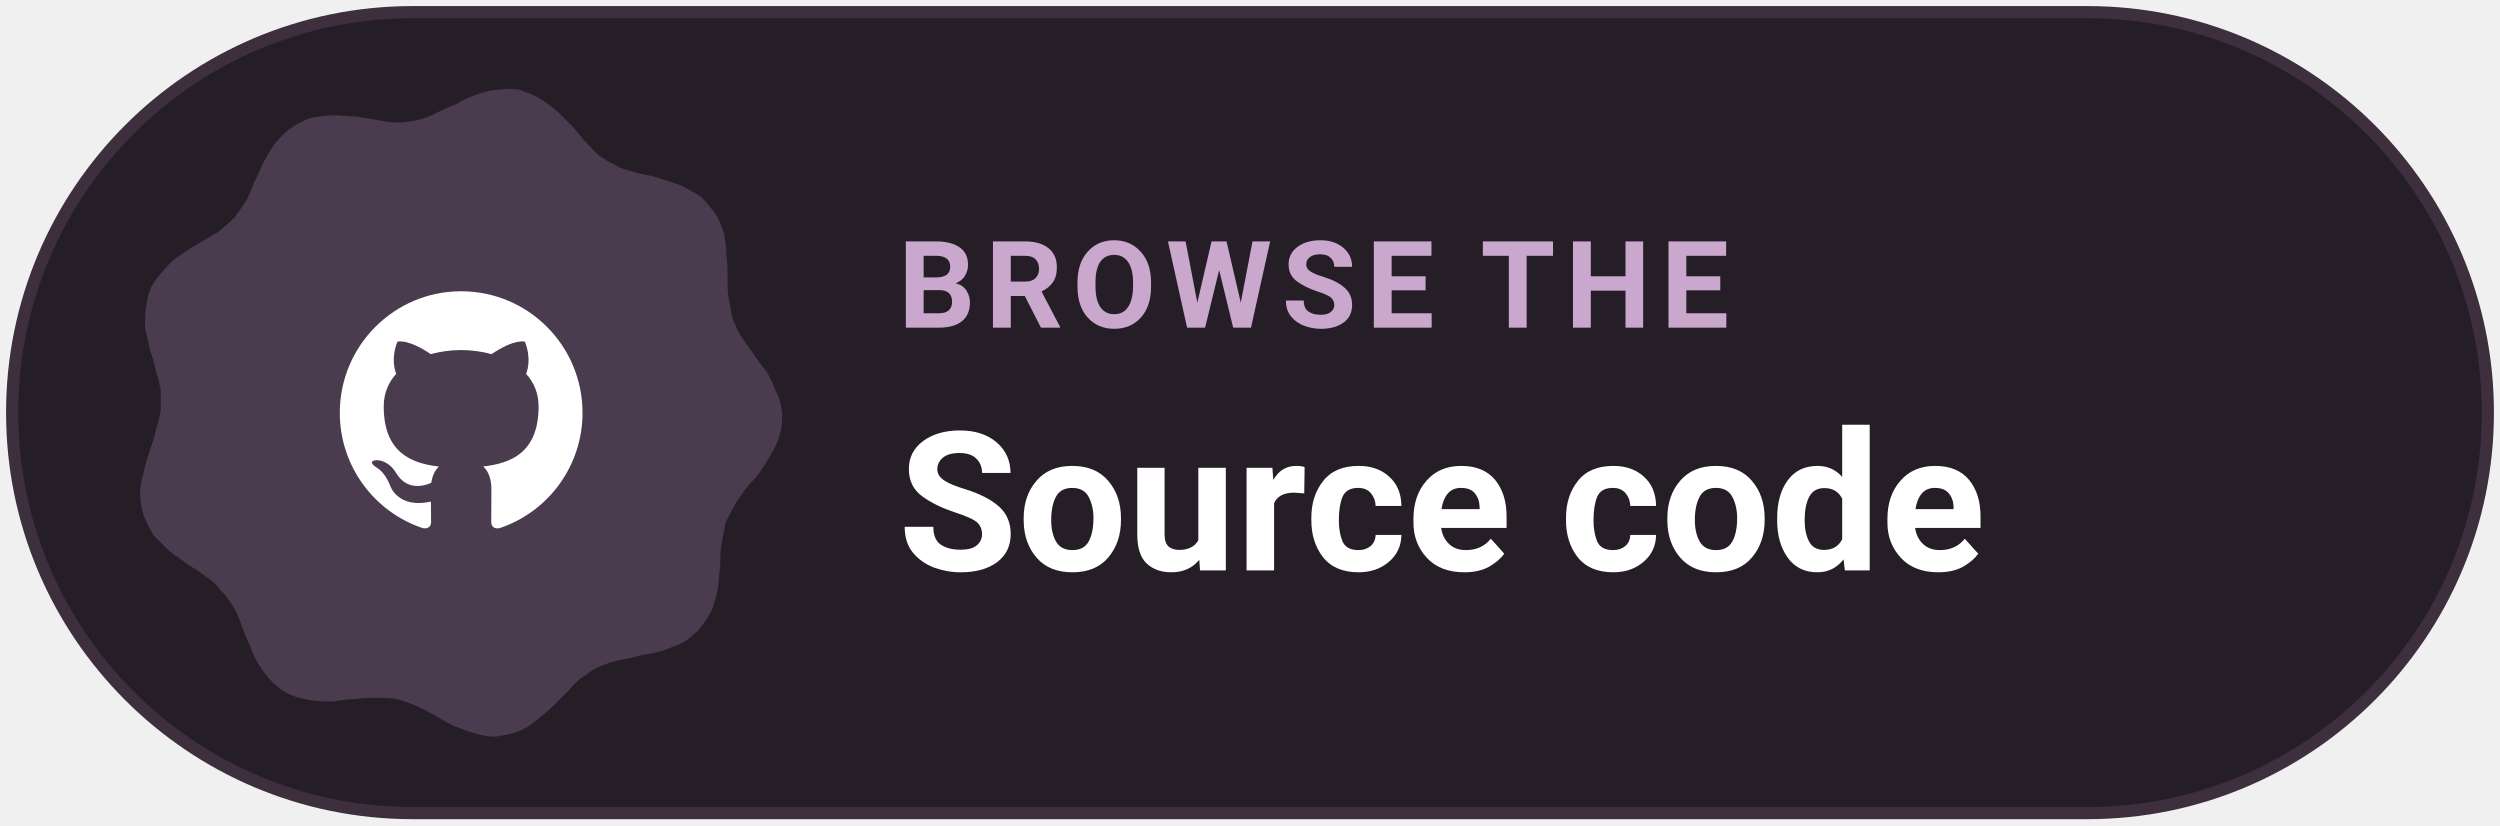
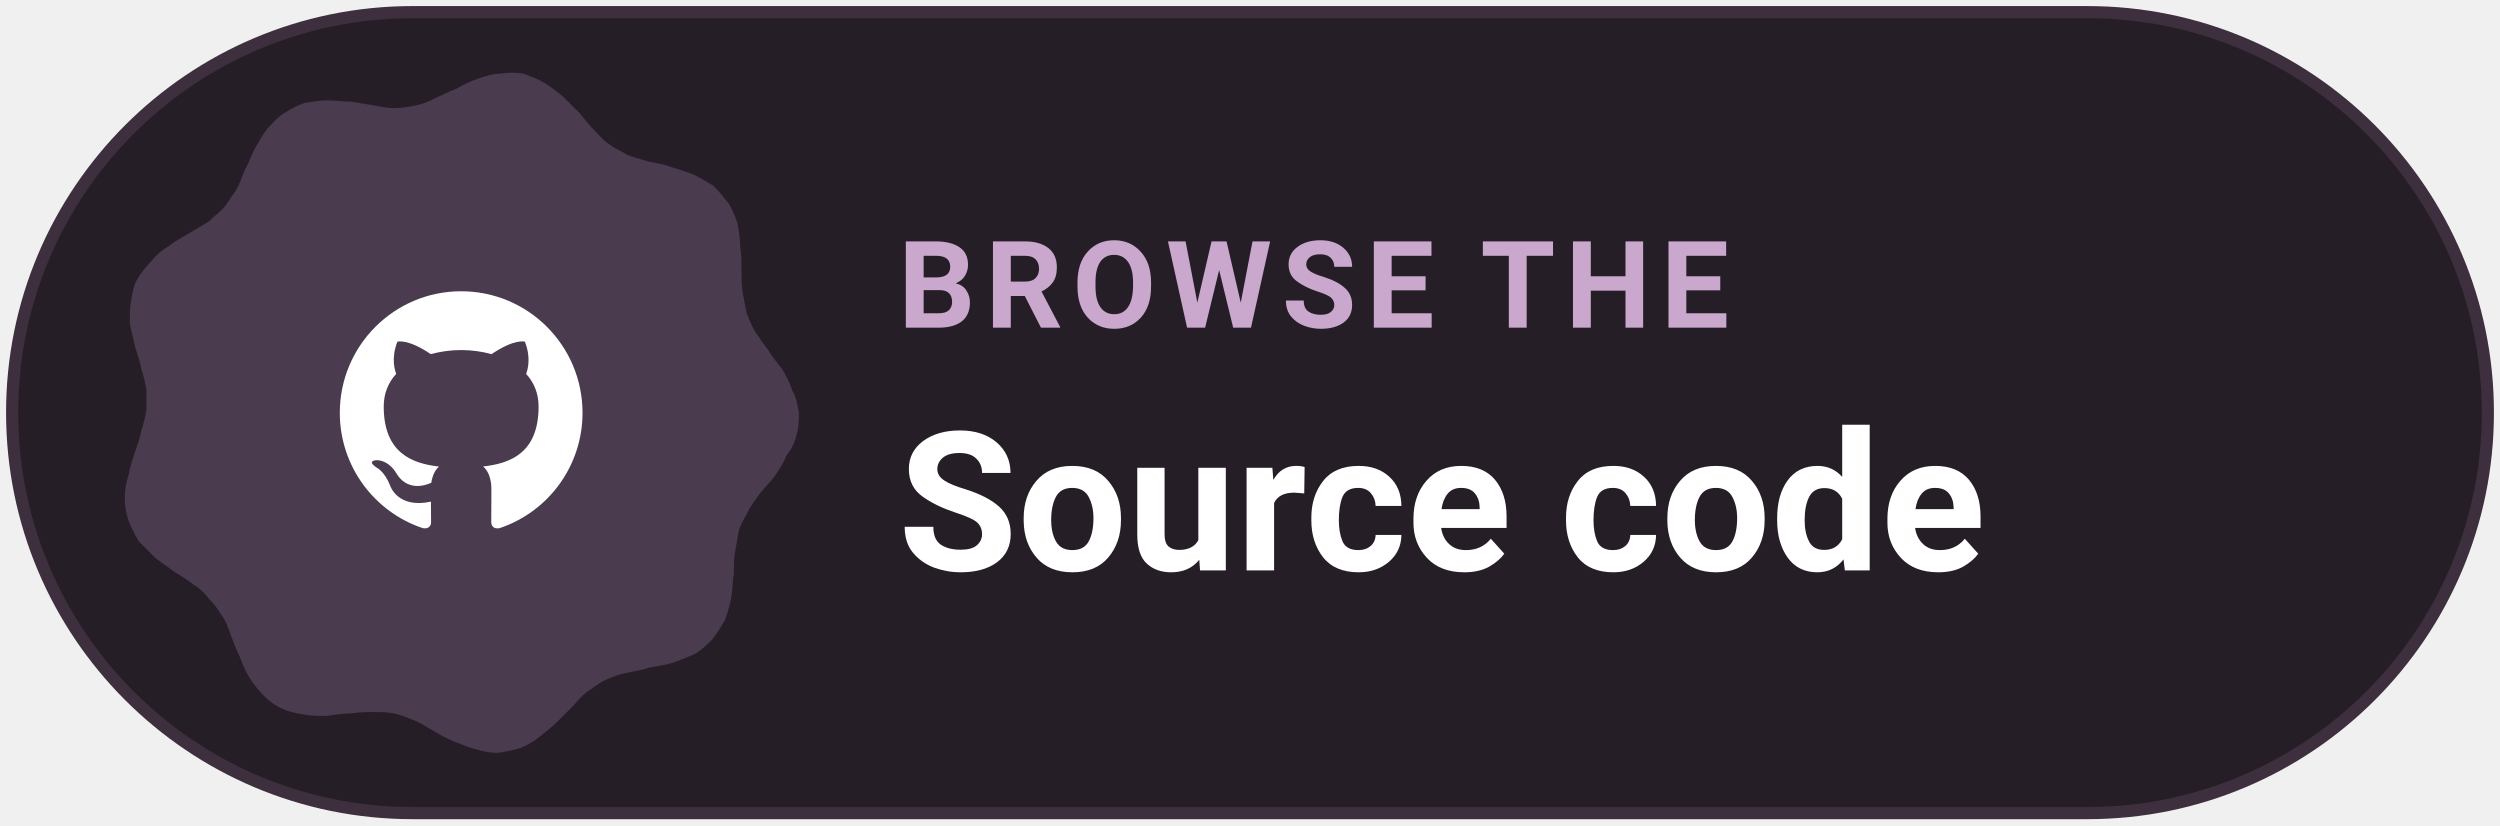
<svg xmlns="http://www.w3.org/2000/svg" width="206" height="68" viewBox="0 0 206 68">
+   <defs>
+     <style>
+         @keyframes m3e-spin { from { transform: rotate(0deg); } to { transform: rotate(360deg); } }
+         .m3e-flower-spin { animation: m3e-spin 10s linear infinite; transform-origin: 0px 0px; }
+       </style>
+   </defs>
  <path d="M34,1H172A33,33 0 0 1 205,34V34A33,33 0 0 1 172,67H34A33,33 0 0 1 1,34V34A33,33 0 0 1 34,1Z" fill="#261e27" stroke="#3d2f3e" stroke-width="1" />
  <g transform="translate(38, 34)">
-     <g>
-       <animateTransform attributeName="transform" type="scale" values="1.0;1.06;1.0" keyTimes="0;0.5;1" dur="3.5s" repeatCount="indefinite" />
-       <path d="M63.1,39.1C62.7,39.6 62.3,40.0 61.9,40.5C61.6,41.0 61.2,41.4 61.0,41.9C60.7,42.4 60.5,42.8 60.3,43.3C60.2,43.9 60.1,44.4 60.0,45.0C59.9,45.5 59.9,46.1 59.9,46.7C59.8,47.3 59.8,48.0 59.7,48.6C59.6,49.2 59.4,49.8 59.2,50.4C58.9,50.9 58.6,51.4 58.2,51.9C57.8,52.3 57.4,52.7 56.9,53.0C56.3,53.3 55.7,53.5 55.2,53.7C54.6,53.9 53.9,54.0 53.3,54.1C52.7,54.3 52.1,54.4 51.6,54.5C51.0,54.6 50.5,54.8 50.0,55.0C49.5,55.2 49.1,55.5 48.7,55.8C48.2,56.1 47.8,56.5 47.4,57.0C47.0,57.4 46.6,57.8 46.1,58.3C45.7,58.7 45.2,59.1 44.7,59.5C44.2,59.9 43.7,60.2 43.2,60.4C42.6,60.6 42.0,60.7 41.4,60.8C40.8,60.8 40.2,60.7 39.6,60.5C39.1,60.4 38.5,60.1 37.9,59.9C37.3,59.6 36.8,59.3 36.3,59.0C35.7,58.7 35.2,58.4 34.7,58.2C34.2,58.0 33.7,57.8 33.2,57.7C32.7,57.6 32.1,57.6 31.6,57.6C31.0,57.6 30.5,57.6 29.9,57.7C29.3,57.7 28.6,57.8 28.0,57.9C27.4,57.9 26.8,57.9 26.2,57.8C25.6,57.7 25.0,57.6 24.4,57.3C23.9,57.1 23.4,56.7 23.0,56.3C22.6,55.9 22.2,55.4 21.9,54.9C21.5,54.3 21.3,53.7 21.1,53.2C20.8,52.6 20.6,52.0 20.4,51.5C20.2,50.9 20.0,50.4 19.7,50.0C19.4,49.5 19.1,49.1 18.7,48.7C18.4,48.3 18.0,47.9 17.5,47.6C17.0,47.2 16.5,46.9 16.0,46.6C15.5,46.2 15.0,45.9 14.5,45.5C14.1,45.1 13.6,44.6 13.2,44.2C12.9,43.7 12.6,43.1 12.4,42.6C12.2,42.0 12.1,41.4 12.1,40.8C12.1,40.2 12.2,39.6 12.4,39.0C12.5,38.4 12.7,37.8 12.9,37.2C13.1,36.6 13.3,36.1 13.4,35.5C13.6,35.0 13.7,34.4 13.8,33.9C13.8,33.4 13.8,32.9 13.8,32.3C13.7,31.8 13.6,31.2 13.4,30.7C13.3,30.1 13.1,29.5 12.9,28.9C12.8,28.3 12.6,27.7 12.5,27.1C12.5,26.5 12.5,25.8 12.6,25.3C12.7,24.7 12.8,24.1 13.1,23.6C13.4,23.1 13.8,22.6 14.2,22.2C14.6,21.7 15.1,21.3 15.6,21.0C16.1,20.6 16.7,20.3 17.2,20.0C17.7,19.7 18.2,19.4 18.7,19.1C19.1,18.7 19.5,18.4 19.9,18.0C20.2,17.6 20.5,17.1 20.8,16.7C21.1,16.2 21.3,15.6 21.5,15.1C21.8,14.6 22.0,14.0 22.3,13.4C22.6,12.9 22.9,12.3 23.3,11.8C23.7,11.4 24.1,10.9 24.6,10.6C25.1,10.3 25.6,10.0 26.2,9.8C26.8,9.7 27.4,9.6 28.0,9.6C28.6,9.6 29.3,9.7 29.9,9.7C30.5,9.8 31.1,9.9 31.7,10.0C32.2,10.1 32.8,10.2 33.3,10.2C33.9,10.2 34.4,10.1 34.9,10.0C35.4,9.9 36.0,9.7 36.5,9.4C37.0,9.2 37.5,8.9 38.1,8.7C38.6,8.4 39.2,8.1 39.8,7.9C40.4,7.7 41.0,7.5 41.6,7.5C42.2,7.4 42.8,7.4 43.4,7.5C43.9,7.7 44.5,7.9 45.0,8.2C45.5,8.5 46.0,8.9 46.5,9.3C46.9,9.7 47.4,10.2 47.8,10.6C48.2,11.1 48.6,11.6 49.0,12.0C49.4,12.4 49.7,12.8 50.2,13.1C50.6,13.4 51.1,13.6 51.6,13.9C52.1,14.1 52.6,14.2 53.2,14.4C53.7,14.5 54.4,14.6 54.9,14.8C55.5,15.0 56.2,15.2 56.7,15.4C57.3,15.7 57.8,16.0 58.3,16.3C58.7,16.7 59.1,17.2 59.5,17.7C59.8,18.2 60.0,18.7 60.2,19.3C60.3,19.9 60.4,20.5 60.4,21.1C60.5,21.8 60.5,22.4 60.5,23.0C60.5,23.6 60.5,24.2 60.6,24.7C60.7,25.3 60.8,25.8 60.9,26.3C61.1,26.8 61.3,27.3 61.6,27.8C61.9,28.2 62.2,28.7 62.6,29.2C62.9,29.7 63.3,30.2 63.7,30.7C64.0,31.2 64.3,31.8 64.5,32.4C64.8,32.9 64.9,33.5 65.0,34.1C65.0,34.7 65.0,35.3 64.8,35.9C64.7,36.4 64.4,37.0 64.1,37.5C63.8,38.1 63.4,38.6 63.1,39.1Z" fill="#4A3B4F" transform="translate(-38.55, -34.1)" />
+     <g class="m3e-flower-spin">
+       <animateTransform attributeName="transform" type="rotate" from="0 0 0" to="360 0 0" dur="10s" repeatCount="indefinite" />
+       <path d="M24.6,5.0C24.2,5.5 23.8,5.9 23.4,6.4C23.1,6.9 22.7,7.3 22.5,7.8C22.2,8.3 22.0,8.7 21.8,9.2C21.7,9.8 21.6,10.3 21.5,10.9C21.4,11.4 21.4,12.0 21.4,12.6C21.3,13.2 21.3,13.9 21.2,14.5C21.1,15.1 20.9,15.7 20.7,16.3C20.4,16.8 20.1,17.3 19.7,17.8C19.3,18.2 18.9,18.6 18.4,18.9C17.8,19.2 17.2,19.4 16.7,19.6C16.1,19.8 15.4,19.9 14.8,20.0C14.2,20.2 13.6,20.3 13.1,20.4C12.5,20.5 12.0,20.7 11.5,20.9C11.0,21.1 10.6,21.4 10.2,21.7C9.7,22.0 9.3,22.4 8.9,22.9C8.5,23.3 8.1,23.7 7.6,24.2C7.2,24.6 6.7,25.0 6.2,25.4C5.7,25.8 5.2,26.1 4.7,26.3C4.1,26.5 3.5,26.6 2.9,26.7C2.3,26.7 1.7,26.6 1.1,26.4C0.6,26.3 -0.0,26.0 -0.6,25.8C-1.3,25.5 -1.8,25.2 -2.3,24.9C-2.8,24.6 -3.3,24.3 -3.8,24.1C-4.3,23.9 -4.8,23.7 -5.3,23.6C-5.8,23.5 -6.4,23.5 -6.9,23.5C-7.5,23.5 -8.0,23.5 -8.6,23.6C-9.2,23.6 -9.9,23.7 -10.5,23.8C-11.1,23.8 -11.7,23.8 -12.3,23.7C-12.9,23.6 -13.5,23.5 -14.1,23.2C-14.6,23.0 -15.1,22.6 -15.5,22.2C-15.9,21.8 -16.3,21.3 -16.6,20.8C-17.0,20.2 -17.2,19.6 -17.4,19.1C-17.7,18.5 -17.9,17.9 -18.1,17.4C-18.3,16.8 -18.5,16.3 -18.8,15.9C-19.1,15.4 -19.4,15.0 -19.8,14.6C-20.1,14.2 -20.5,13.8 -21.0,13.5C-21.5,13.1 -22.0,12.8 -22.5,12.5C-23.0,12.1 -23.5,11.8 -24.0,11.4C-24.4,11.0 -24.9,10.5 -25.3,10.1C-25.6,9.6 -25.9,9.0 -26.1,8.5C-26.3,7.9 -26.4,7.3 -26.4,6.7C-26.4,6.1 -26.3,5.5 -26.1,4.9C-26.0,4.3 -25.8,3.7 -25.6,3.1C-25.4,2.5 -25.2,2.0 -25.1,1.4C-24.9,0.9 -24.8,0.3 -24.7,-0.2C-24.7,-0.7 -24.7,-1.2 -24.7,-1.8C-24.8,-2.3 -24.9,-2.9 -25.1,-3.4C-25.2,-4.0 -25.4,-4.6 -25.6,-5.2C-25.7,-5.8 -25.9,-6.4 -26.0,-7.0C-26.0,-7.6 -26.0,-8.3 -25.9,-8.8C-25.8,-9.4 -25.7,-10.0 -25.4,-10.5C-25.1,-11.0 -24.7,-11.5 -24.3,-11.9C-23.9,-12.4 -23.4,-12.8 -22.9,-13.1C-22.4,-13.5 -21.8,-13.8 -21.3,-14.1C-20.8,-14.4 -20.3,-14.7 -19.8,-15.0C-19.4,-15.4 -19.0,-15.7 -18.6,-16.1C-18.3,-16.5 -18.0,-17.0 -17.7,-17.4C-17.4,-17.9 -17.2,-18.5 -17.0,-19.0C-16.7,-19.5 -16.5,-20.1 -16.2,-20.7C-15.9,-21.2 -15.6,-21.8 -15.2,-22.3C-14.8,-22.7 -14.4,-23.2 -13.9,-23.5C-13.4,-23.8 -12.9,-24.1 -12.3,-24.3C-11.7,-24.4 -11.1,-24.5 -10.5,-24.5C-9.9,-24.5 -9.2,-24.4 -8.6,-24.4C-8.0,-24.3 -7.4,-24.2 -6.8,-24.1C-6.3,-24.0 -5.8,-23.9 -5.3,-23.9C-4.6,-23.9 -4.1,-24.0 -3.6,-24.1C-3.1,-24.2 -2.5,-24.4 -2.0,-24.7C-1.5,-24.9 -1.0,-25.2 -0.4,-25.4C0.1,-25.7 0.7,-26.0 1.3,-26.2C1.9,-26.4 2.5,-26.6 3.1,-26.6C3.7,-26.7 4.3,-26.7 4.9,-26.6C5.4,-26.4 6.0,-26.2 6.5,-25.9C7.0,-25.6 7.5,-25.2 8.0,-24.8C8.4,-24.4 8.9,-23.9 9.3,-23.5C9.7,-23.0 10.1,-22.5 10.5,-22.1C10.9,-21.7 11.2,-21.3 11.7,-21.0C12.1,-20.7 12.6,-20.5 13.1,-20.2C13.6,-20.0 14.1,-19.9 14.7,-19.7C15.2,-19.6 15.9,-19.5 16.4,-19.3C17.0,-19.1 17.7,-18.9 18.2,-18.7C18.8,-18.4 19.3,-18.1 19.8,-17.8C20.2,-17.4 20.6,-16.9 21.0,-16.4C21.3,-15.9 21.5,-15.4 21.7,-14.8C21.8,-14.2 21.9,-13.6 21.9,-13.0C22.0,-12.3 22.0,-11.7 22.0,-11.1C22.0,-10.5 22.0,-9.9 22.1,-9.4C22.2,-8.8 22.3,-8.3 22.4,-7.8C22.6,-7.3 22.8,-6.8 23.1,-6.3C23.4,-5.9 23.7,-5.4 24.1,-4.9C24.4,-4.4 24.8,-3.9 25.2,-3.4C25.5,-2.9 25.8,-2.3 26.0,-1.7C26.3,-1.2 26.4,-0.6 26.5,0.0C26.5,0.6 26.5,1.2 26.3,1.8C26.2,2.3 25.9,2.9 25.5,3.4C25.3,4.0 24.9,4.5 24.6,5.0Z" fill="#4A3B4F" transform="scale(1.05)" />
    </g>
    <g transform="translate(-12, -12) scale(1)" color="#FFFFFF">
      <path fill-rule="evenodd" clip-rule="evenodd" d="M12 2C6.477 2 2 6.484 2 12.017c0 4.425 2.865 8.18 6.839 9.504.5.092.682-.217.682-.483 0-.237-.008-.868-.013-1.703-2.782.605-3.369-1.343-3.369-1.343-.454-1.158-1.11-1.466-1.11-1.466-.908-.62.069-.608.069-.608 1.003.07 1.53 1.032 1.53 1.032.892 1.53 2.341 1.088 2.91.832.092-.647.35-1.088.636-1.338-2.22-.253-4.555-1.113-4.555-4.951 0-1.093.39-1.988 1.029-2.688-.103-.253-.446-1.272.098-2.65 0 0 .84-.27 2.75 1.026A9.564 9.564 0 0112 6.844c.85.004 1.705.115 2.504.337 1.909-1.296 2.747-1.027 2.747-1.027.546 1.379.202 2.398.1 2.651.64.7 1.028 1.595 1.028 2.688 0 3.848-2.339 4.695-4.566 4.943.359.309.678.92.678 1.855 0 1.338-.012 2.419-.012 2.747 0 .268.18.58.688.482A10.019 10.019 0 0022 12.017C22 6.484 17.522 2 12 2z" fill="currentColor" />
    </g>
  </g>
  <text x="74" y="27" font-family="system-ui, -apple-system, Roboto, sans-serif" font-size="10" font-weight="700" fill="#caa7cd" letter-spacing="0.08em">BROWSE THE</text>
  <text x="74" y="47" font-family="system-ui, -apple-system, Roboto, sans-serif" font-size="16" font-weight="700" fill="#ffffff">Source code</text>
</svg>
